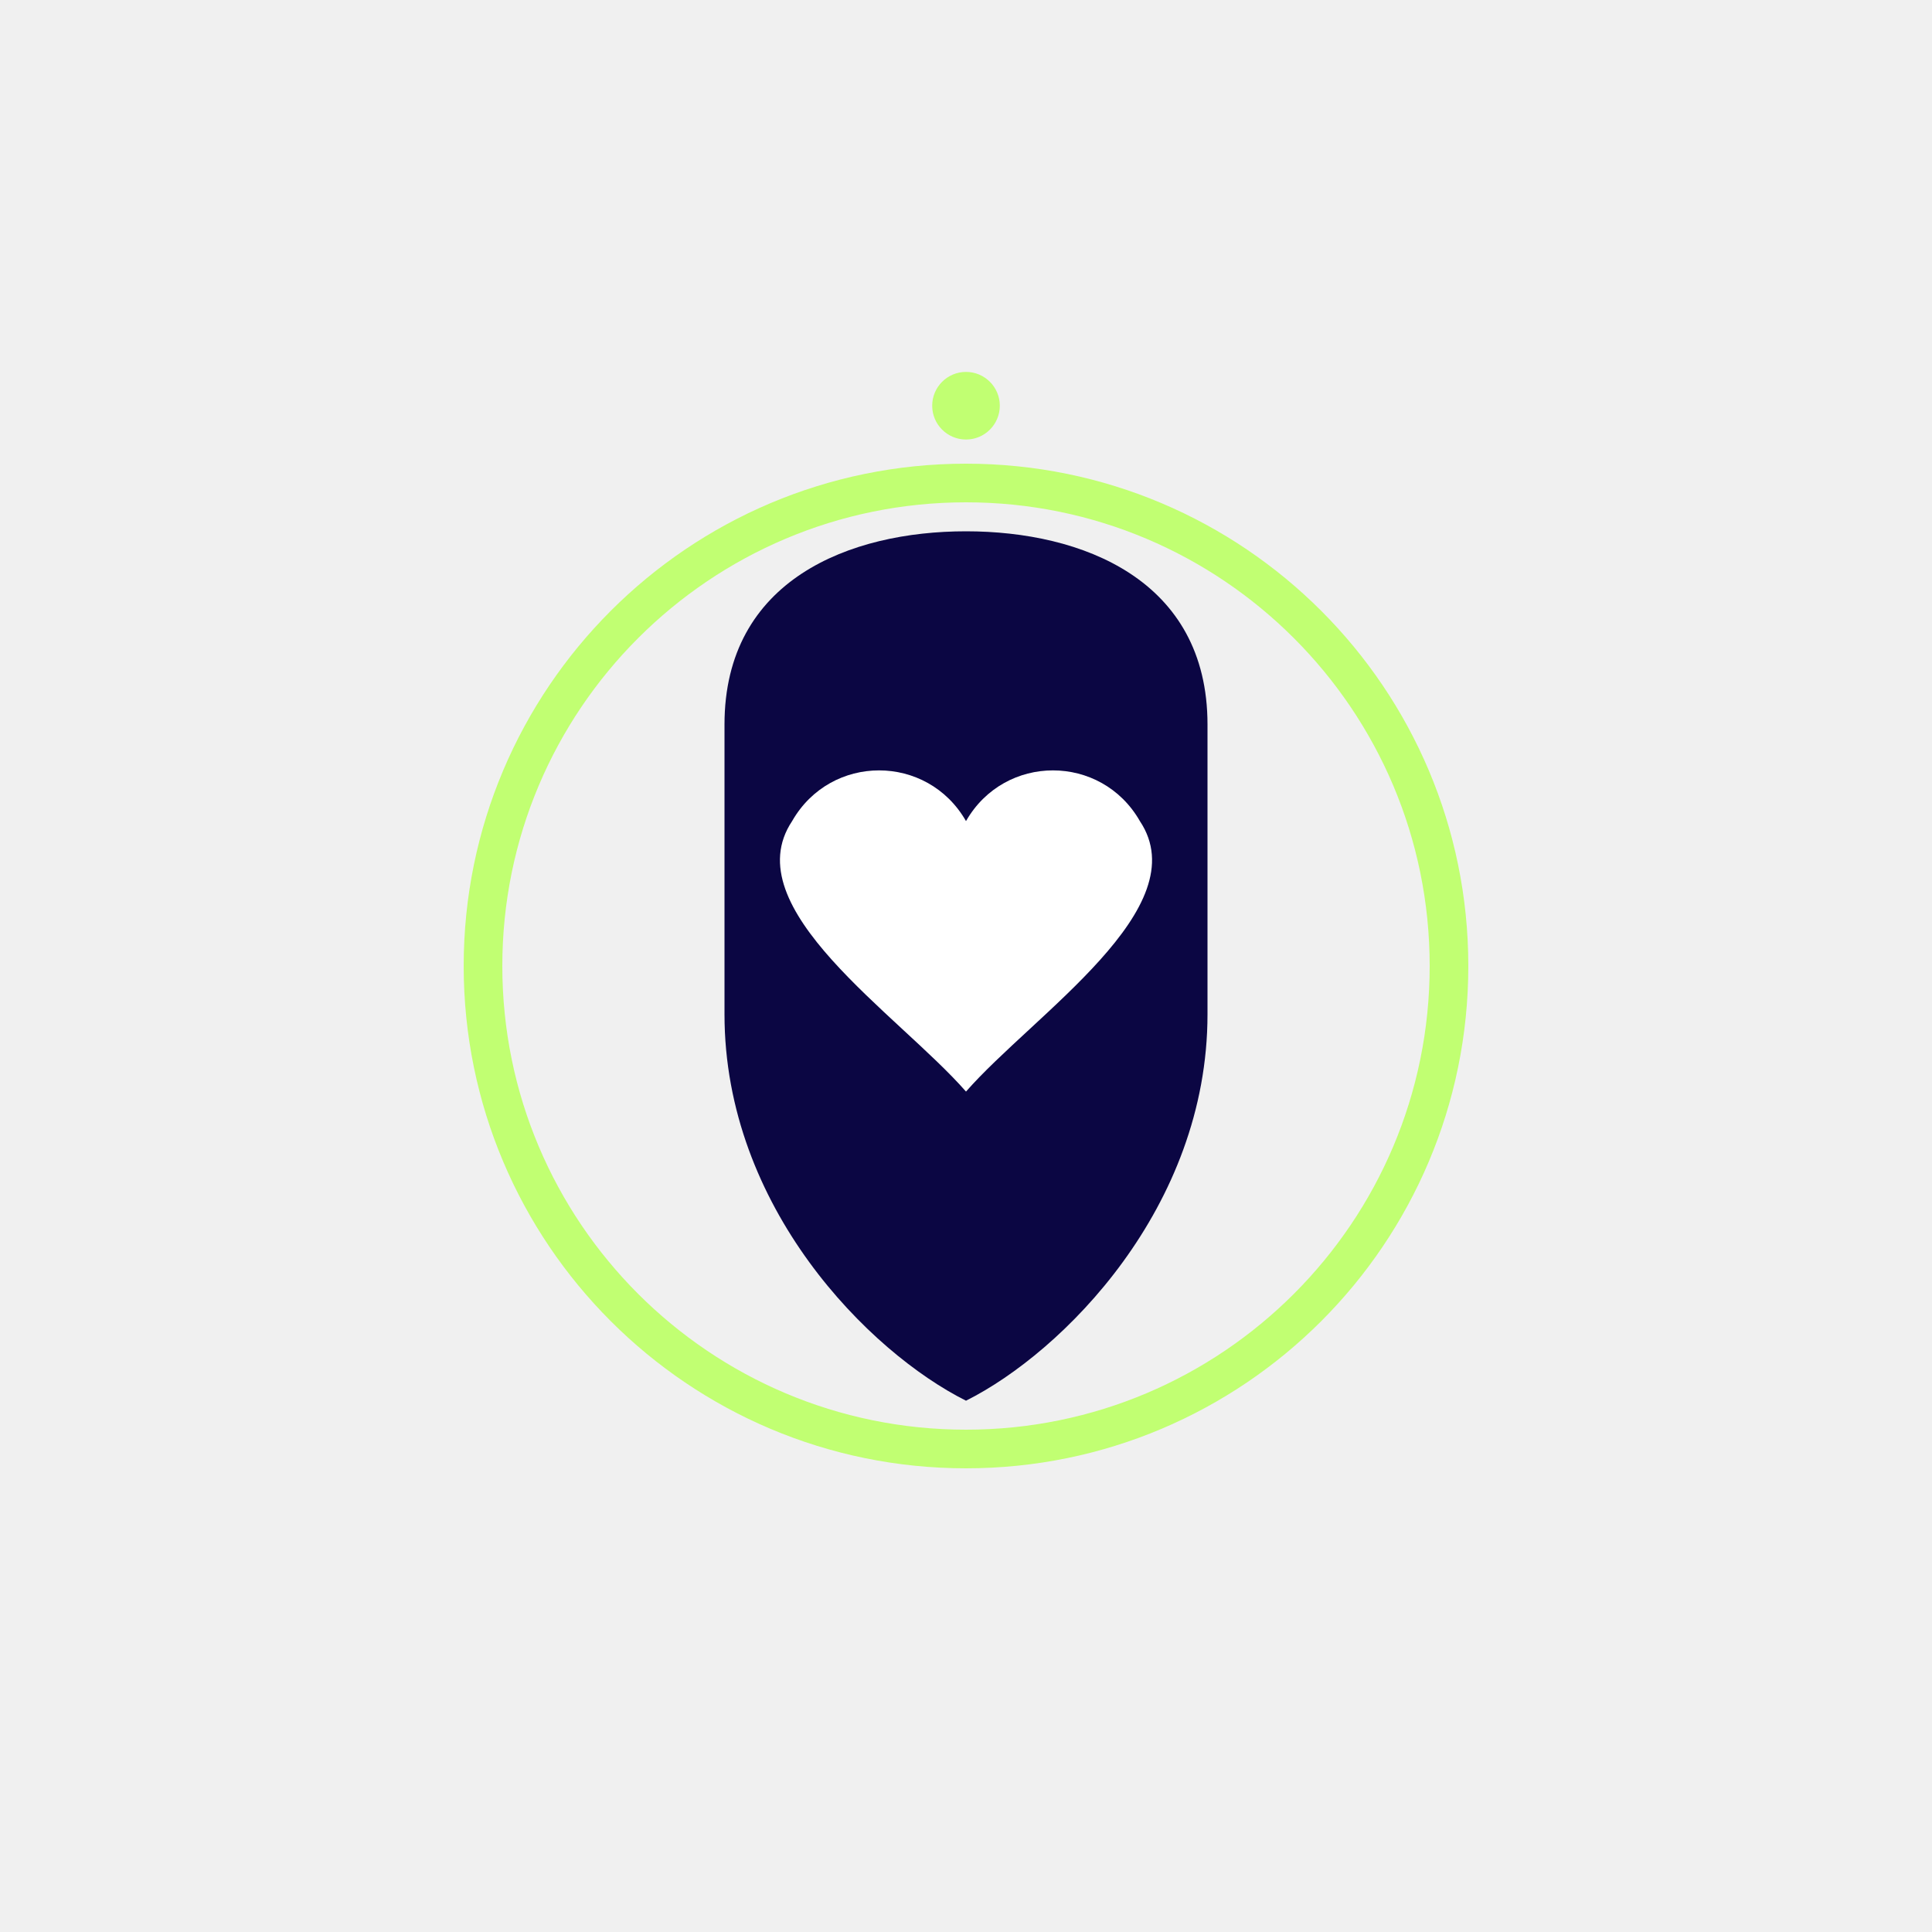
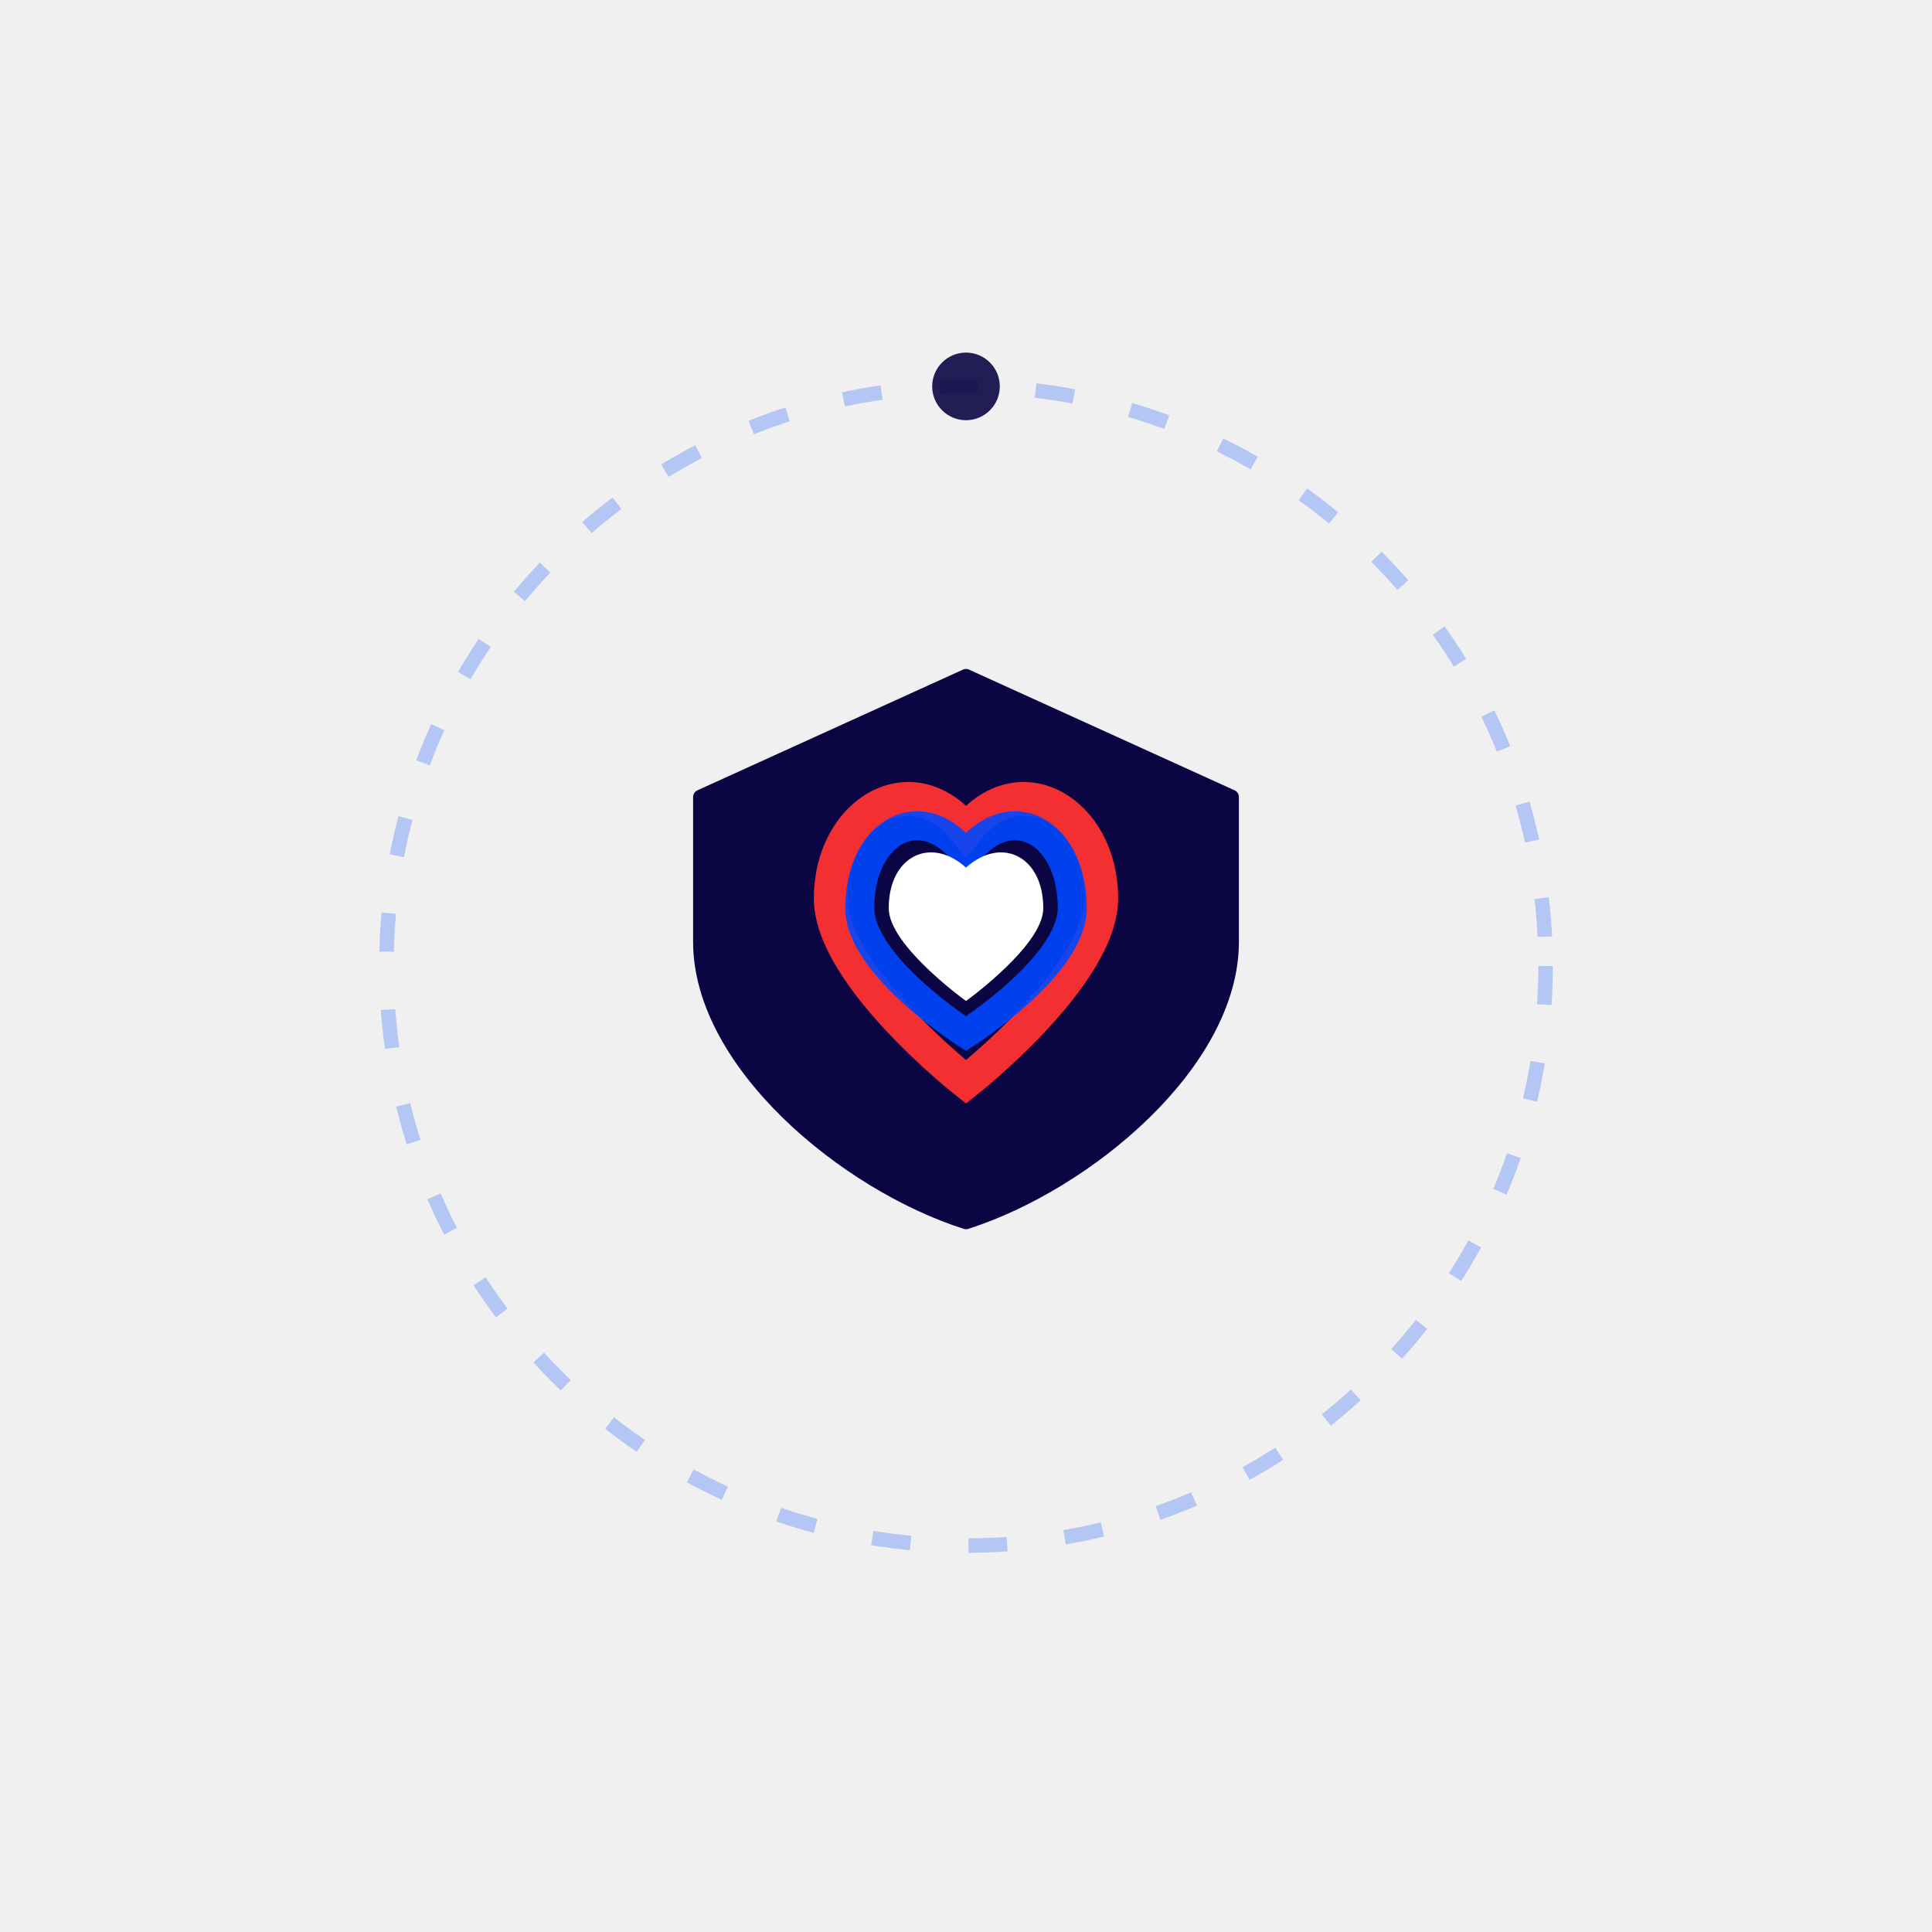
- <svg xmlns="http://www.w3.org/2000/svg" width="400" height="400" viewBox="0 0 200 200" aria-labelledby="title desc">
-   <g id="police-idle">
-     <circle cx="100" cy="100" r="50" fill="none" stroke="#C1FF72" stroke-width="4" />
-     <path d="M100 55              C88 55 75 60 75 75              L75 105              C75 125 90 140 100 145              C110 140 125 125 125 105              L125 75              C125 60 112 55 100 55 Z" fill="#0B0643" />
-     <path d="M100 85              C96 78 86 78 82 85              C76 94 93 105 100 113              C107 105 124 94 118 85              C114 78 104 78 100 85 Z" fill="#FFFFFF" />
-     <circle cx="100" cy="42" r="3.5" fill="#C1FF72" />
+ <svg xmlns="http://www.w3.org/2000/svg" viewBox="0 0 400 400" width="400" height="400">
+   <rect width="100%" height="100%" fill="transparent" />
+   <g id="police_regular" visibility="visible">
+     <circle cx="200" cy="200" r="120" stroke="#0047FF" stroke-width="3" fill="none" stroke-dasharray="8,12" opacity="0.25" />
+     <circle cx="200" cy="80" r="7" fill="#0B0643" opacity="0.9" />
+     <path d="M200 140               L255 165               L255 195               C255 220 225 245 200 253               C175 245 145 220 145 195               L145 165 Z" fill="#0B0643" stroke="#0B0643" stroke-width="3" stroke-linejoin="round" />
+     <path d="M172 186               C172 168 189 158 200 172               C211 158 228 168 228 186               C228 202 200 224 200 224               C200 224 172 202 172 186 Z" fill="none" stroke="#FF3131" stroke-width="7" opacity="0.95" />
+     <path d="M178 188               C178 172 191 165 200 177               C209 165 222 172 222 188               C222 200 200 214 200 214               C200 214 178 200 178 188 Z" fill="none" stroke="#0047FF" stroke-width="6" opacity="0.9" />
+     <path d="M185 188               C185 178 193 174 200 181               C207 174 215 178 215 188               C215 195 200 206 200 206               C200 206 185 195 185 188 Z" fill="#FFFFFF" stroke="#FFFFFF" stroke-width="2" />
  </g>
-   <g id="police-emergency" display="none">
-     <rect x="0" y="0" width="200" height="200" fill="#D62828" />
-     <circle cx="100" cy="100" r="58" fill="none" stroke="#C1FF72" stroke-width="12" stroke-opacity="0.25" />
-     <path d="M100 55              C88 55 75 60 75 75              L75 105              C75 125 90 140 100 145              C110 140 125 125 125 105              L125 75              C125 60 112 55 100 55 Z" fill="#0B0643" />
-     <path d="M100 85              C96 78 86 78 82 85              C76 94 93 105 100 113              C107 105 124 94 118 85              C114 78 104 78 100 85 Z" fill="#C1FF72" />
+   <g id="police_emergency" visibility="hidden">
+     <circle cx="200" cy="200" r="120" stroke="#FF3131" stroke-width="5" fill="none" stroke-dasharray="10,8" opacity="0.5" />
+     <circle cx="200" cy="80" r="9" fill="#FF3131" opacity="0.9" />
+     <path d="M200 140               L255 165               L255 195               C255 220 225 245 200 253               C175 245 145 220 145 195               L145 165 Z" fill="#0B0643" stroke="#0B0643" stroke-width="3" stroke-linejoin="round" />
+     <path d="M172 186               C172 168 189 158 200 172               C211 158 228 168 228 186               C228 202 200 224 200 224               C200 224 172 202 172 186 Z" fill="none" stroke="#FFFFFF" stroke-width="8" opacity="0.95" />
+     <path d="M178 188               C178 172 191 165 200 177               C209 165 222 172 222 188               C222 200 200 214 200 214               C200 214 178 200 178 188 Z" fill="none" stroke="#FF3131" stroke-width="6" opacity="0.9" />
+     <path d="M185 188               C185 178 193 174 200 181               C207 174 215 178 215 188               C215 195 200 206 200 206               C200 206 185 195 185 188 Z" fill="#FFFFFF" stroke="#FF3131" stroke-width="3" />
  </g>
</svg>
